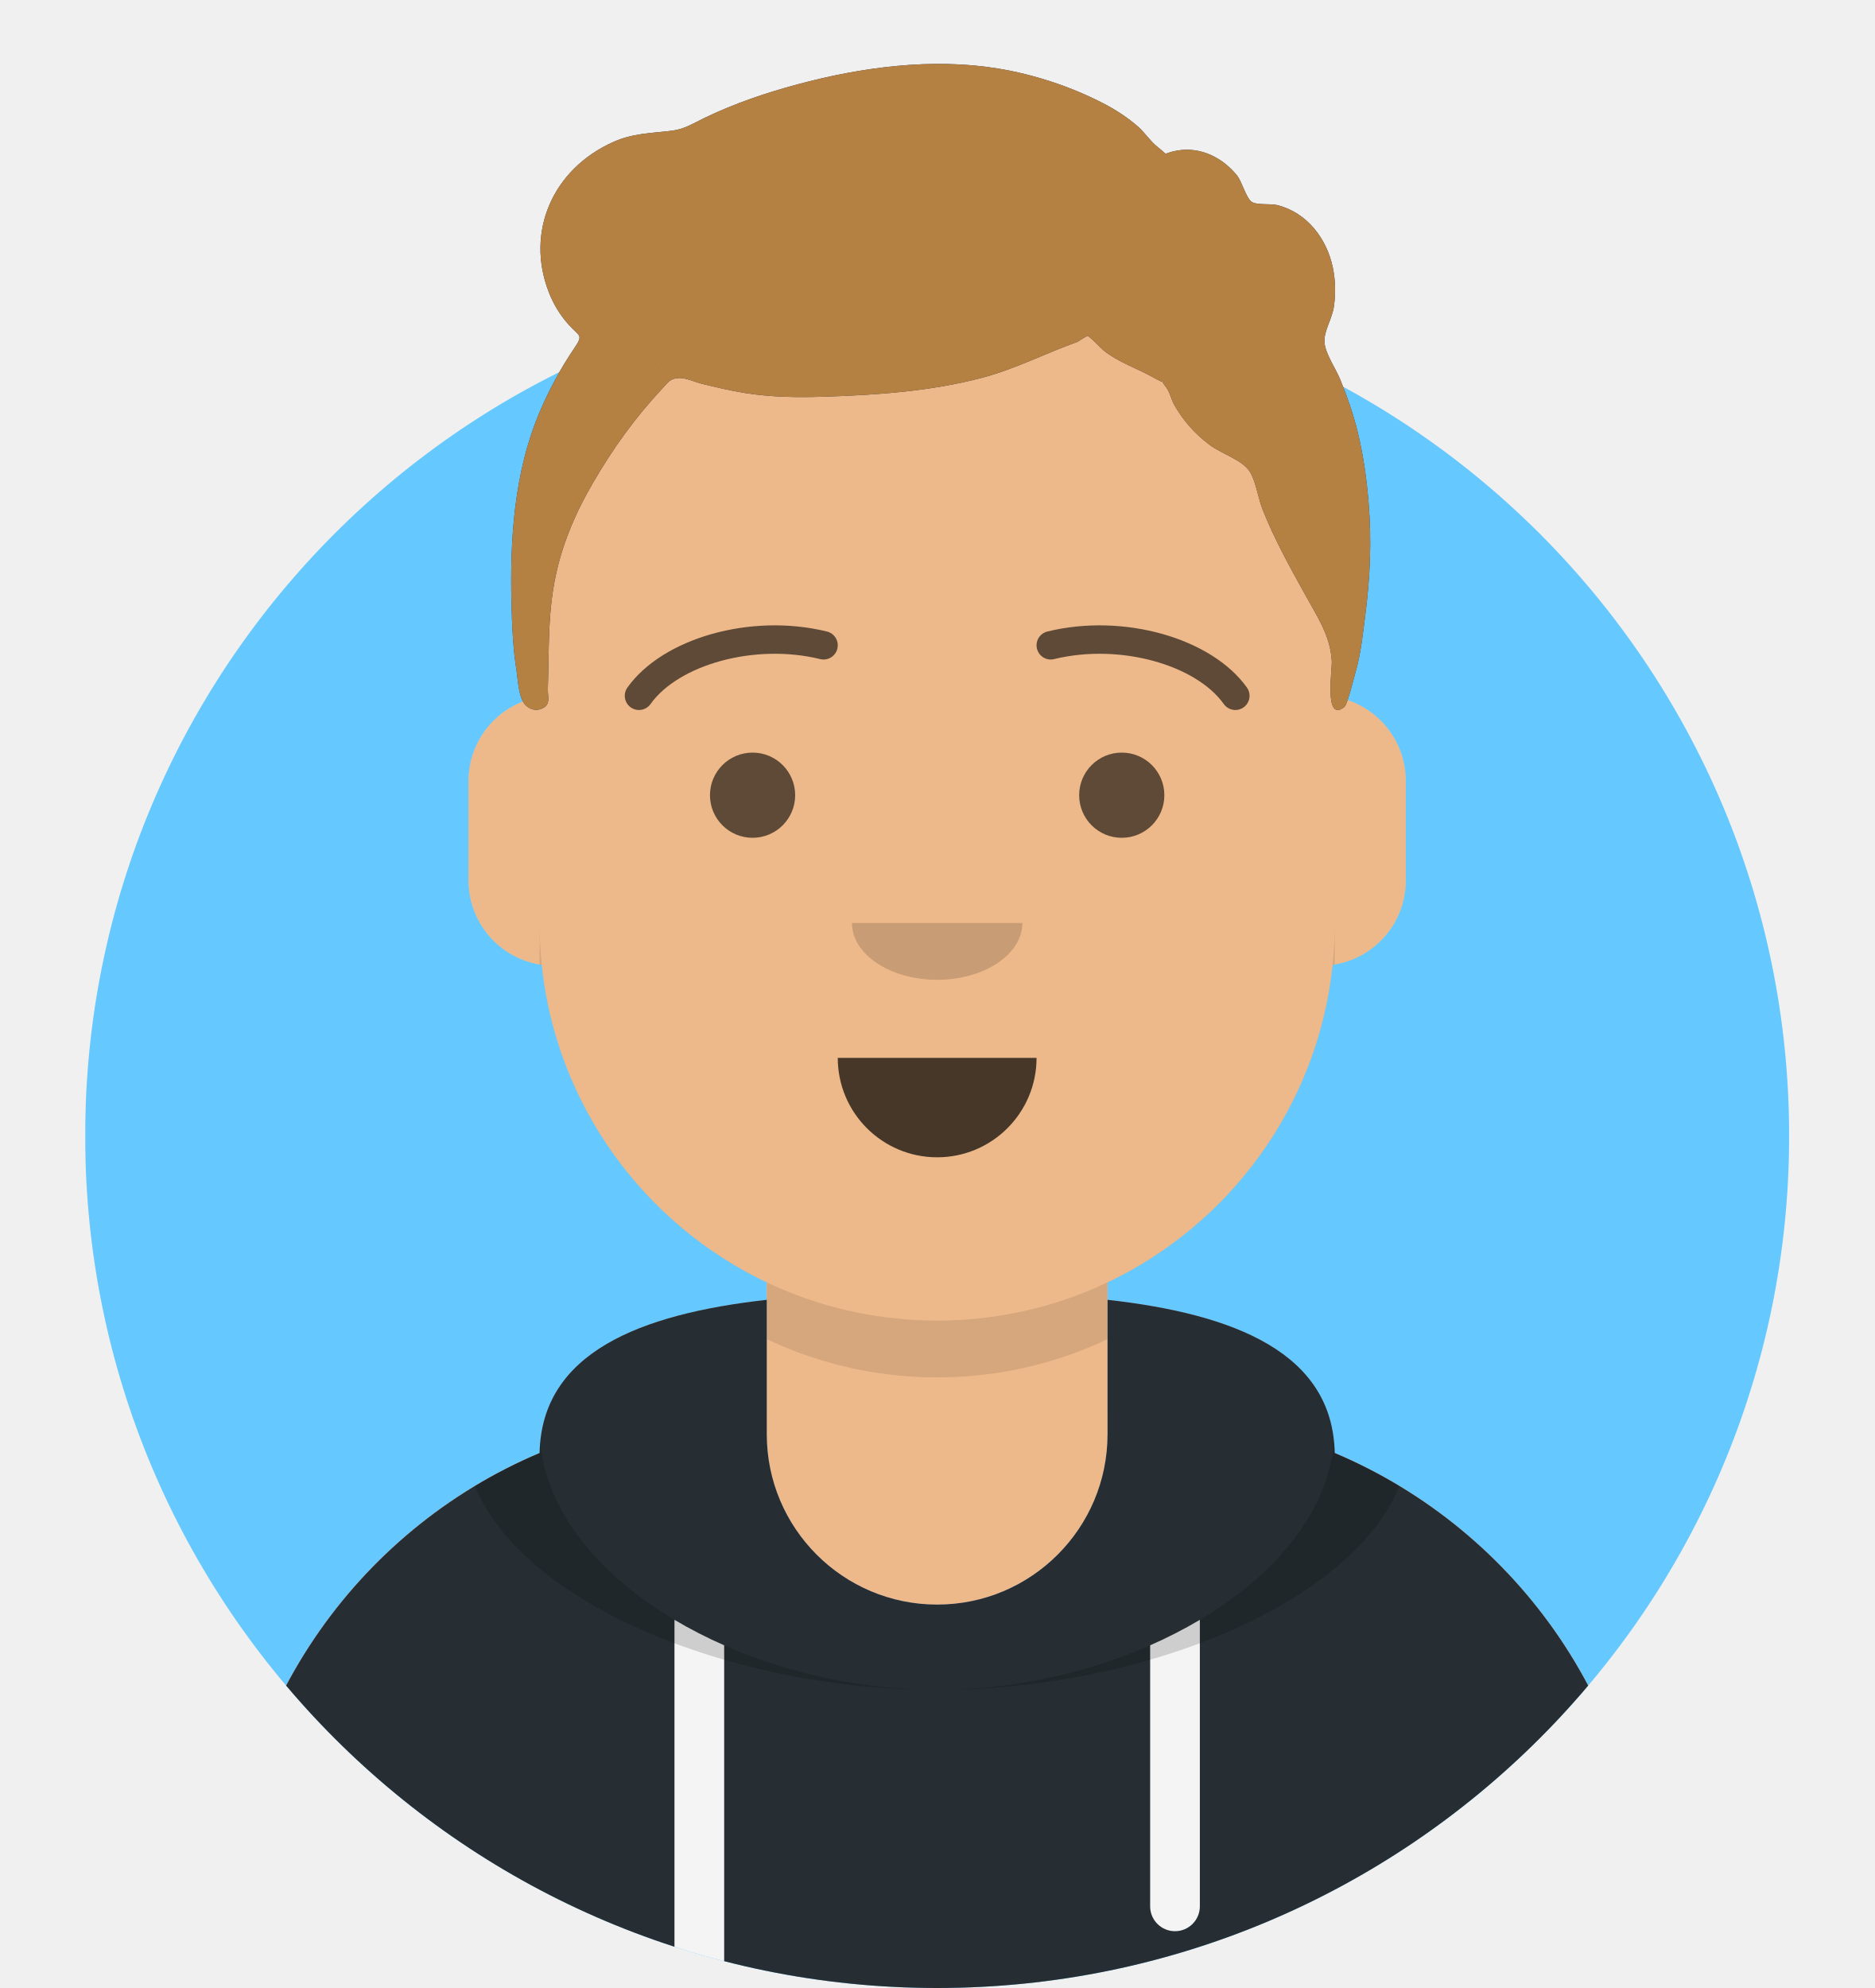
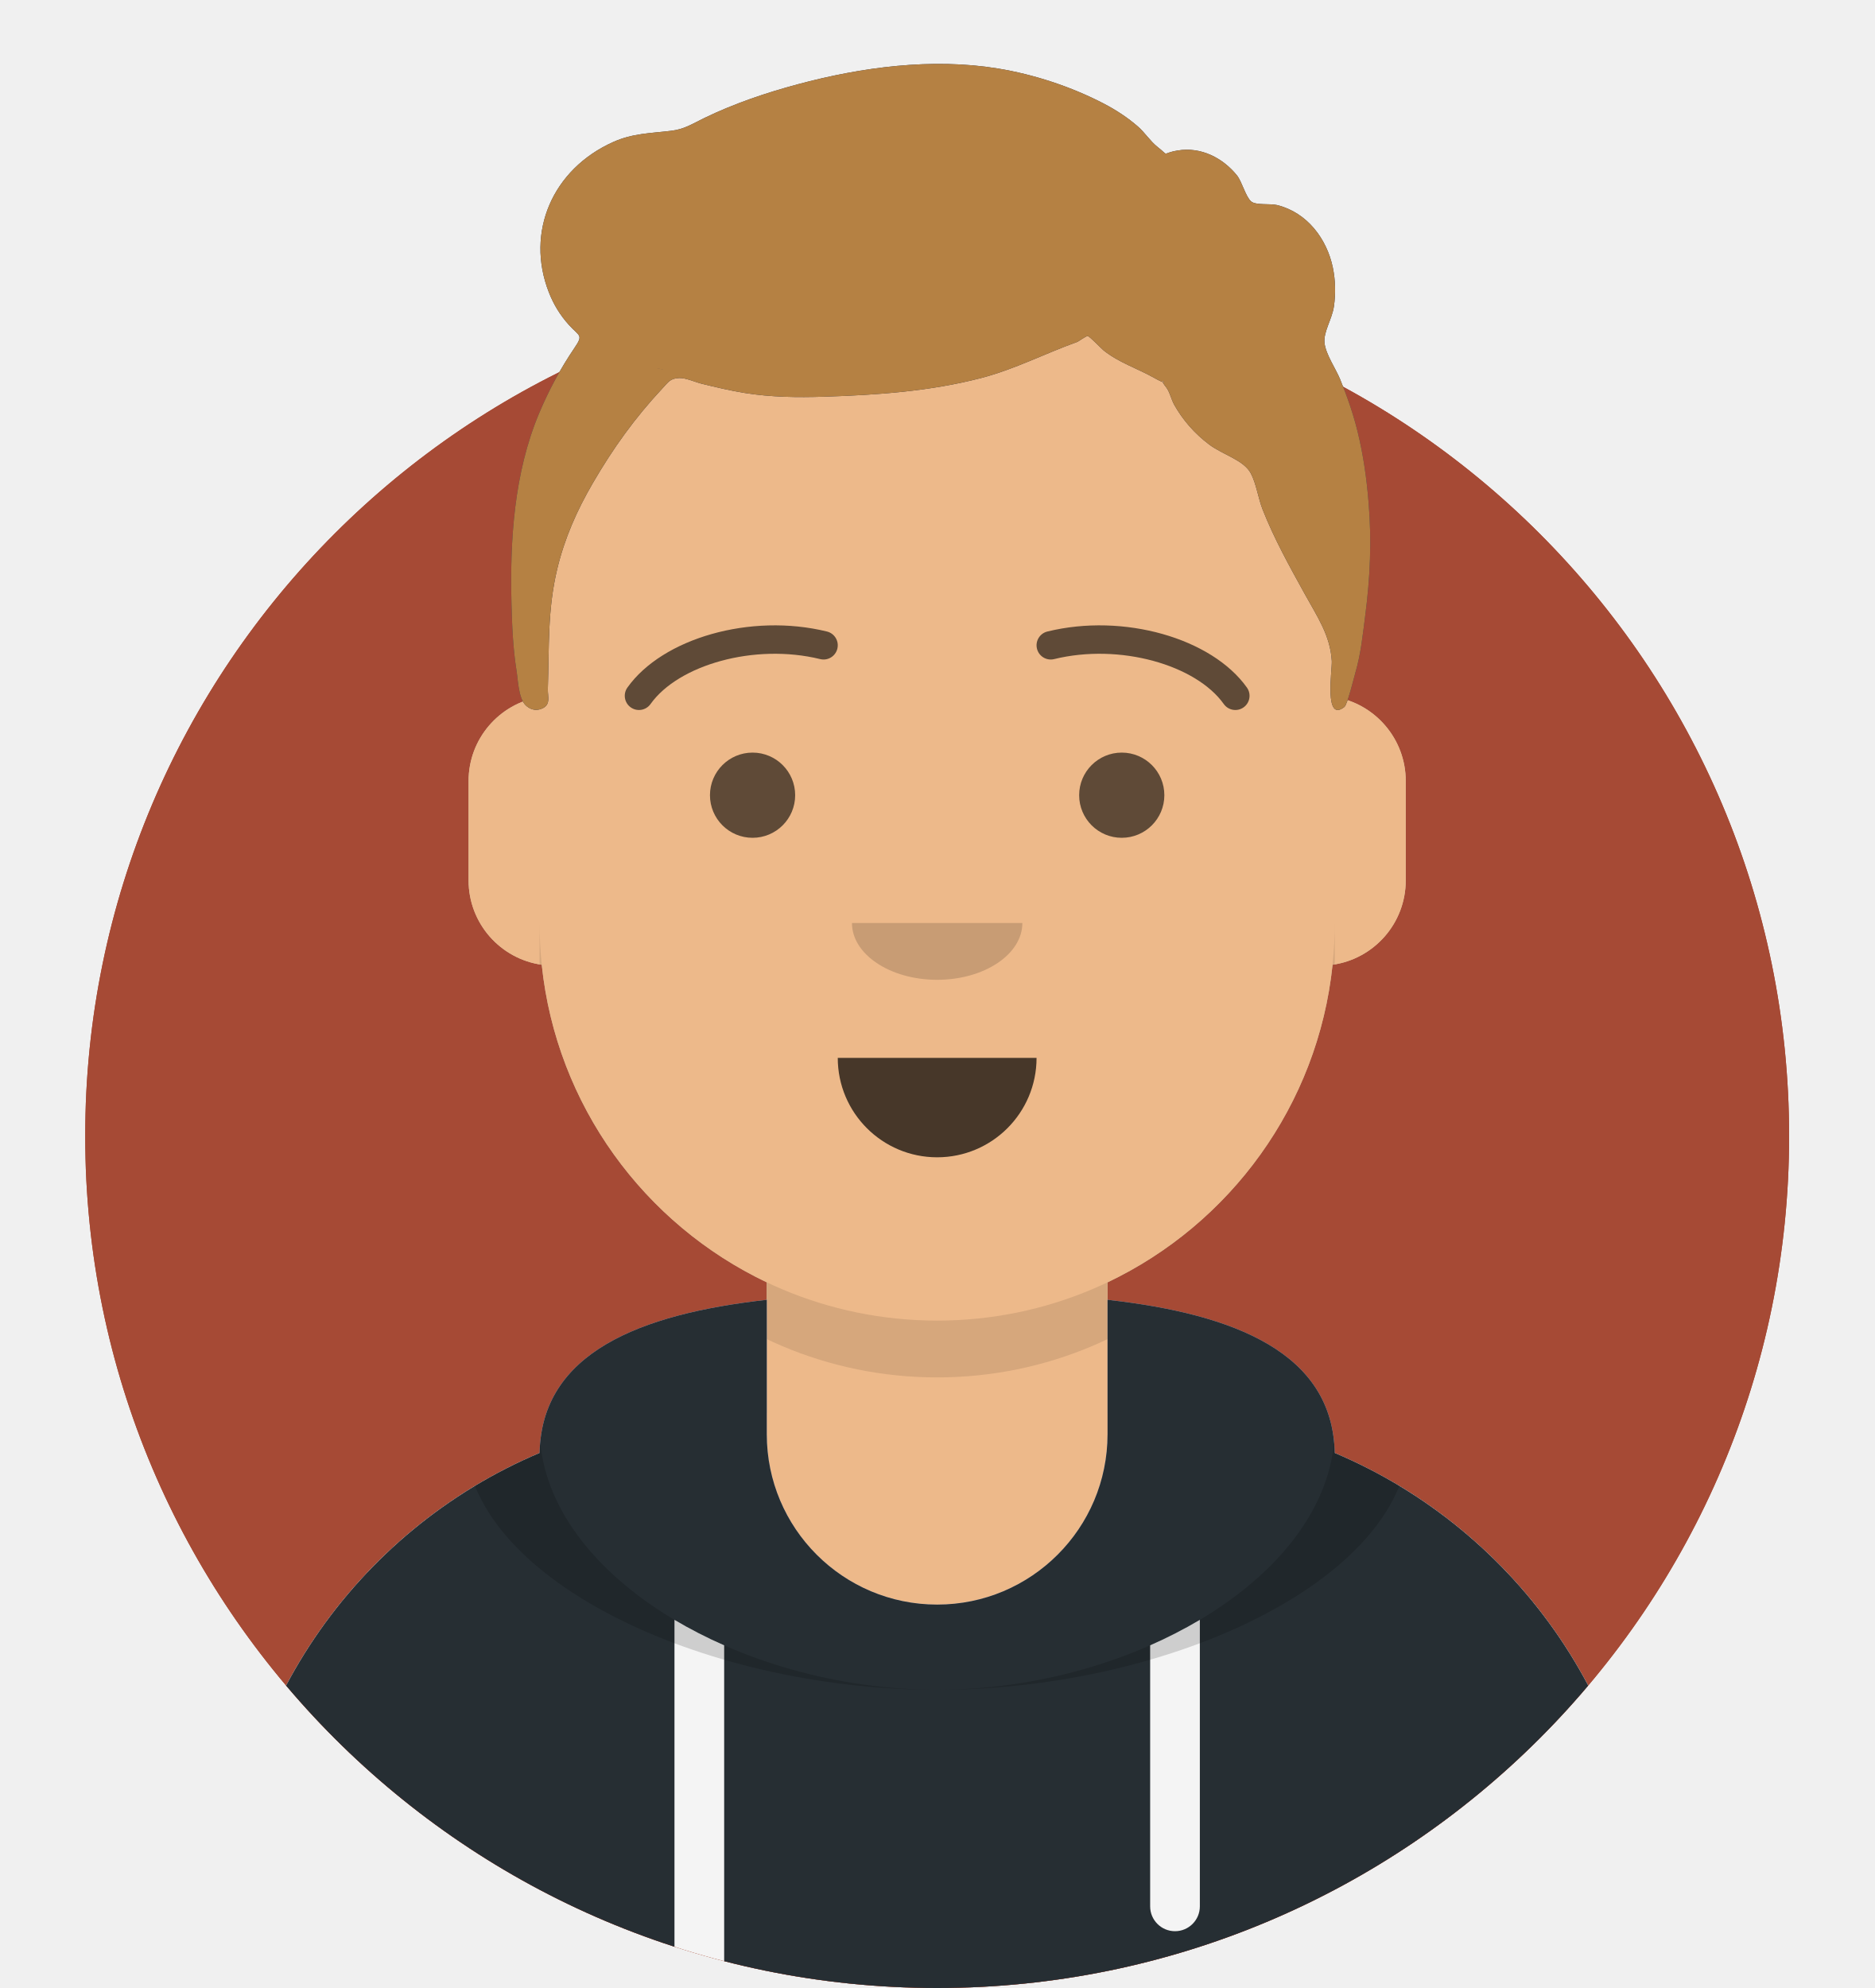
<svg xmlns="http://www.w3.org/2000/svg" xmlns:xlink="http://www.w3.org/1999/xlink" width="264px" height="280px" viewBox="0 0 264 280" version="1.1">
  <defs>
    <circle id="path-1" cx="120" cy="120" r="120" />
    <path d="M12,160 C12,226.274 65.726,280 132,280 C198.274,280 252,226.274 252,160 L264,160 L264,-1.42108547e-14 L-3.19744231e-14,-1.42108547e-14 L-3.19744231e-14,160 L12,160 Z" id="path-3" />
    <path d="M124,144.611 L124,163 L128,163 L128,163 C167.765,163 200,195.235 200,235 L200,244 L0,244 L0,235 C-4.86974701e-15,195.235 32.235,163 72,163 L72,163 L76,163 L76,144.611 C58.763,136.422 46.372,119.687 44.305,99.881 C38.48,99.058 34,94.052 34,88 L34,74 C34,68.054 38.325,63.118 44,62.166 L44,56 L44,56 C44,25.072 69.072,5.68137151e-15 100,0 L100,0 L100,0 C130.928,-5.68137151e-15 156,25.072 156,56 L156,62.166 C161.675,63.118 166,68.054 166,74 L166,88 C166,94.052 161.52,99.058 155.695,99.881 C153.628,119.687 141.237,136.422 124,144.611 Z" id="path-5" />
  </defs>
  <g id="Avataaar" stroke="none" stroke-width="1" fill="none" fill-rule="evenodd">
    <g transform="translate(-825, -1100)" id="Avataaar/Circle">
      <g transform="translate(825, 1100)">
        <g id="Circle" stroke-width="1" fill-rule="evenodd" transform="translate(12, 40)">
          <mask id="mask-2" fill="white">
            <use xlink:href="#path-1" />
          </mask>
-           <use id="Circle-Background" fill="#E6E6E6" xlink:href="#path-1" />
-           <g id="Color/Palette/Blue-01" mask="url(#mask-2)" fill="#65C9FF">
+           <use id="Circle-Background" fill="#a64a35" xlink:href="#path-1" />
+           <g id="Color/Palette/Blue-01" mask="url(#mask-2)" fill="#a64a35">
            <rect id="🖍Color" x="0" y="0" width="240" height="240" />
          </g>
        </g>
        <mask id="mask-4" fill="white">
          <use xlink:href="#path-3" />
        </mask>
        <g id="Mask" />
        <g id="Avataaar" stroke-width="1" fill-rule="evenodd" mask="url(#mask-4)">
          <g id="Body" transform="translate(32, 36)">
            <mask id="mask-6" fill="white">
              <use xlink:href="#path-5" />
            </mask>
            <use fill="#D0C6AC" xlink:href="#path-5" />
            <g id="Skin/👶🏽-03-Brown" mask="url(#mask-6)" fill="#EDB98A">
              <g transform="translate(-32, 0)" id="Color">
                <rect x="0" y="0" width="264" height="244" />
              </g>
            </g>
            <path d="M156,79 L156,102 C156,132.928 130.928,158 100,158 C69.072,158 44,132.928 44,102 L44,79 L44,94 C44,124.928 69.072,150 100,150 C130.928,150 156,124.928 156,94 L156,79 Z" id="Neck-Shadow" fill-opacity="0.1" fill="#000000" mask="url(#mask-6)" />
          </g>
          <g id="Clothing/Hoodie" transform="translate(0, 170)">
            <defs>
              <path d="M108,13.071 C90.081,15.076 76.28,20.552 76.004,34.645 C50.146,45.568 32,71.165 32,100.999 L32,100.999 L32,110 L232,110 L232,100.999 C232,71.165 213.854,45.568 187.996,34.645 C187.72,20.552 173.919,15.076 156,13.071 L156,32 L156,32 C156,45.255 145.255,56 132,56 L132,56 C118.745,56 108,45.255 108,32 L108,13.071 Z" id="react-path-115" />
            </defs>
            <mask id="react-mask-116" fill="white">
              <use xlink:href="#react-path-115" />
            </mask>
            <use id="Hoodie" fill="#B7C1DB" fill-rule="evenodd" xlink:href="#react-path-115" />
            <g id="Color/Palette/Gray-01" mask="url(#react-mask-116)" fill-rule="evenodd" fill="#262E33">
              <rect id="🖍Color" x="0" y="0" width="264" height="110" />
            </g>
            <path d="M102,61.739 L102,110 L95,110 L95,58.15 C97.204,59.46 99.547,60.661 102,61.739 Z M169,58.15 L169,98.5 C169,100.433 167.433,102 165.5,102 C163.567,102 162,100.433 162,98.5 L162,61.739 C164.453,60.661 166.796,59.46 169,58.15 Z" id="Straps" fill="#F4F4F4" fill-rule="evenodd" mask="url(#react-mask-116)" />
            <path d="M90.96,12.724 C75.909,15.571 65.5,21.243 65.5,32.308 C65.5,52.02 98.538,68 132,68 C165.462,68 198.5,52.02 198.5,32.308 C198.5,21.243 188.091,15.571 173.04,12.724 C182.125,16.074 188,21.706 188,31.077 C188,51.469 160.179,68 132,68 C103.821,68 76,51.469 76,31.077 C76,21.706 81.875,16.074 90.96,12.724 Z" id="Shadow" fill-opacity="0.16" fill="#000000" fill-rule="evenodd" mask="url(#react-mask-116)" />
          </g>
          <g id="Face" transform="translate(76, 82)" fill="#000000">
            <g id="Mouth/Default" transform="translate(2, 52)" fill-opacity="0.7">
              <path d="M40,15 C40,22.732 46.268,29 54,29 L54,29 C61.732,29 68,22.732 68,15" id="Mouth" />
            </g>
            <g id="Nose/Default" transform="translate(28, 40)" fill-opacity="0.16">
              <path d="M16,8 C16,12.418 21.373,16 28,16 L28,16 C34.627,16 40,12.418 40,8" id="Nose" />
            </g>
            <g id="Eyes/Default-😀" transform="translate(0, 8)" fill-opacity="0.6">
              <circle id="Eye" cx="30" cy="22" r="6" />
              <circle id="Eye" cx="82" cy="22" r="6" />
            </g>
            <g id="Eyebrow/Outline/Default" fill-opacity="0.6">
              <g id="I-Browse" transform="translate(12, 6)">
                <path d="M3.63,11.159 C7.545,5.65 18.278,2.561 27.523,4.831 C28.596,5.095 29.679,4.439 29.942,3.366 C30.206,2.293 29.55,1.21 28.477,0.947 C17.74,-1.69 5.312,1.887 0.37,8.841 C-0.27,9.742 -0.059,10.99 0.841,11.63 C1.742,12.27 2.99,12.059 3.63,11.159 Z" id="Eyebrow" fill-rule="nonzero" />
                <path d="M61.63,11.159 C65.545,5.65 76.278,2.561 85.523,4.831 C86.596,5.095 87.679,4.439 87.942,3.366 C88.206,2.293 87.55,1.21 86.477,0.947 C75.74,-1.69 63.312,1.887 58.37,8.841 C57.73,9.742 57.941,10.99 58.841,11.63 C59.742,12.27 60.99,12.059 61.63,11.159 Z" id="Eyebrow" fill-rule="nonzero" transform="translate(73.00015, 6.039198) scale(-1, 1) translate(-73.00015, -6.039198) " />
              </g>
            </g>
          </g>
          <g id="Top" stroke-width="1" fill-rule="evenodd">
            <defs>
              <rect id="react-path-98" x="0" y="0" width="264" height="280" />
              <path d="M94.252,52.022 C94.375,51.968 94.07,51.947 93.336,51.96 C94.228,51.958 94.533,51.979 94.252,52.022 M86.117,36.302 C86.115,36.282 86.134,36.453 86.117,36.302 M193.765,70.766 C193.501,67.449 193.033,64.152 192.247,60.911 C191.622,58.335 190.769,55.878 189.76,53.42 C189.151,51.935 187.728,49.896 187.56,48.294 C187.395,46.717 188.627,44.969 188.889,43.132 C189.144,41.345 189.101,39.465 188.734,37.694 C187.901,33.671 185.14,29.93 180.877,28.881 C179.925,28.647 177.913,28.936 177.241,28.382 C176.47,27.746 175.933,25.581 175.235,24.712 C173.244,22.236 170.14,20.642 166.866,21.198 C164.455,21.607 165.839,22.105 164.032,20.686 C163.027,19.898 162.276,18.693 161.3,17.839 C159.833,16.556 158.15,15.458 156.408,14.557 C151.851,12.199 146.654,10.485 141.564,9.649 C132.279,8.125 122.369,9.454 113.369,11.869 C108.89,13.07 104.382,14.595 100.222,16.612 C98.439,17.476 97.409,18.194 95.549,18.42 C92.621,18.777 90.14,18.759 87.366,20.001 C78.83,23.823 74.985,32.69 78.307,41.175 C78.975,42.882 79.88,44.38 81.127,45.759 C82.647,47.439 83.198,47.109 81.888,49.041 C79.929,51.931 78.278,55.013 76.933,58.213 C73.404,66.615 72.814,76.077 73.044,85.037 C73.124,88.174 73.259,91.35 73.753,94.456 C73.967,95.801 74.027,98.329 75.035,99.327 C75.547,99.833 76.276,100.115 77.004,99.914 C78.713,99.44 78.125,98.179 78.165,97.008 C78.365,91.124 78.095,85.919 79.494,80.106 C80.528,75.812 82.25,71.911 84.483,68.071 C87.321,63.187 90.386,58.898 94.29,54.716 C95.207,53.732 95.408,53.315 96.639,53.244 C97.571,53.19 98.934,53.828 99.84,54.049 C101.838,54.536 103.839,55.017 105.873,55.345 C109.613,55.948 113.317,55.989 117.09,55.87 C124.516,55.638 131.975,55.117 139.175,53.247 C143.957,52.005 148.197,49.776 152.777,48.142 C152.859,48.113 154.007,47.295 154.208,47.328 C154.489,47.375 156.185,49.154 156.471,49.378 C158.697,51.124 161.138,51.857 163.541,53.208 C166.505,54.875 163.635,52.49 165.269,54.567 C165.746,55.172 165.99,56.293 166.372,56.978 C167.588,59.161 169.28,61.08 171.303,62.602 C173.258,64.073 176.196,64.783 177.193,66.697 C177.962,68.174 178.221,70.181 178.841,71.758 C180.469,75.893 182.618,79.749 184.767,83.644 C186.499,86.783 188.392,89.525 188.585,93.112 C188.652,94.36 187.464,101.849 190.358,99.572 C190.787,99.234 191.711,95.416 191.901,94.768 C192.673,92.135 192.947,89.387 193.296,86.682 C193.99,81.302 194.219,76.184 193.765,70.766" id="react-path-97" />
              <filter x="-0.8%" y="-2.0%" width="101.5%" height="108.0%" filterUnits="objectBoundingBox" id="react-filter-94">
                <feOffset dx="0" dy="2" in="SourceAlpha" result="shadowOffsetOuter1" />
                <feColorMatrix values="0 0 0 0 0   0 0 0 0 0   0 0 0 0 0  0 0 0 0.16 0" type="matrix" in="shadowOffsetOuter1" result="shadowMatrixOuter1" />
                <feMerge>
                  <feMergeNode in="shadowMatrixOuter1" />
                  <feMergeNode in="SourceGraphic" />
                </feMerge>
              </filter>
            </defs>
            <mask id="react-mask-96" fill="white">
              <use xlink:href="#react-path-98" />
            </mask>
            <g id="Mask" />
            <g id="Top/Short-Hair/Short-Curly" mask="url(#react-mask-96)">
              <g transform="translate(-1, 0)">
                <mask id="react-mask-95" fill="white">
                  <use xlink:href="#react-path-97" />
                </mask>
                <use id="Short-Hair" stroke="none" fill="#28354B" fill-rule="evenodd" xlink:href="#react-path-97" />
                <g id="Skin/👶🏽-03-Brown" mask="url(#react-mask-95)" fill="#B58143">
                  <g transform="translate(0, 0) " id="Color">
                    <rect x="0" y="0" width="264" height="280" />
                  </g>
                </g>
              </g>
            </g>
          </g>
        </g>
      </g>
    </g>
  </g>
</svg>
